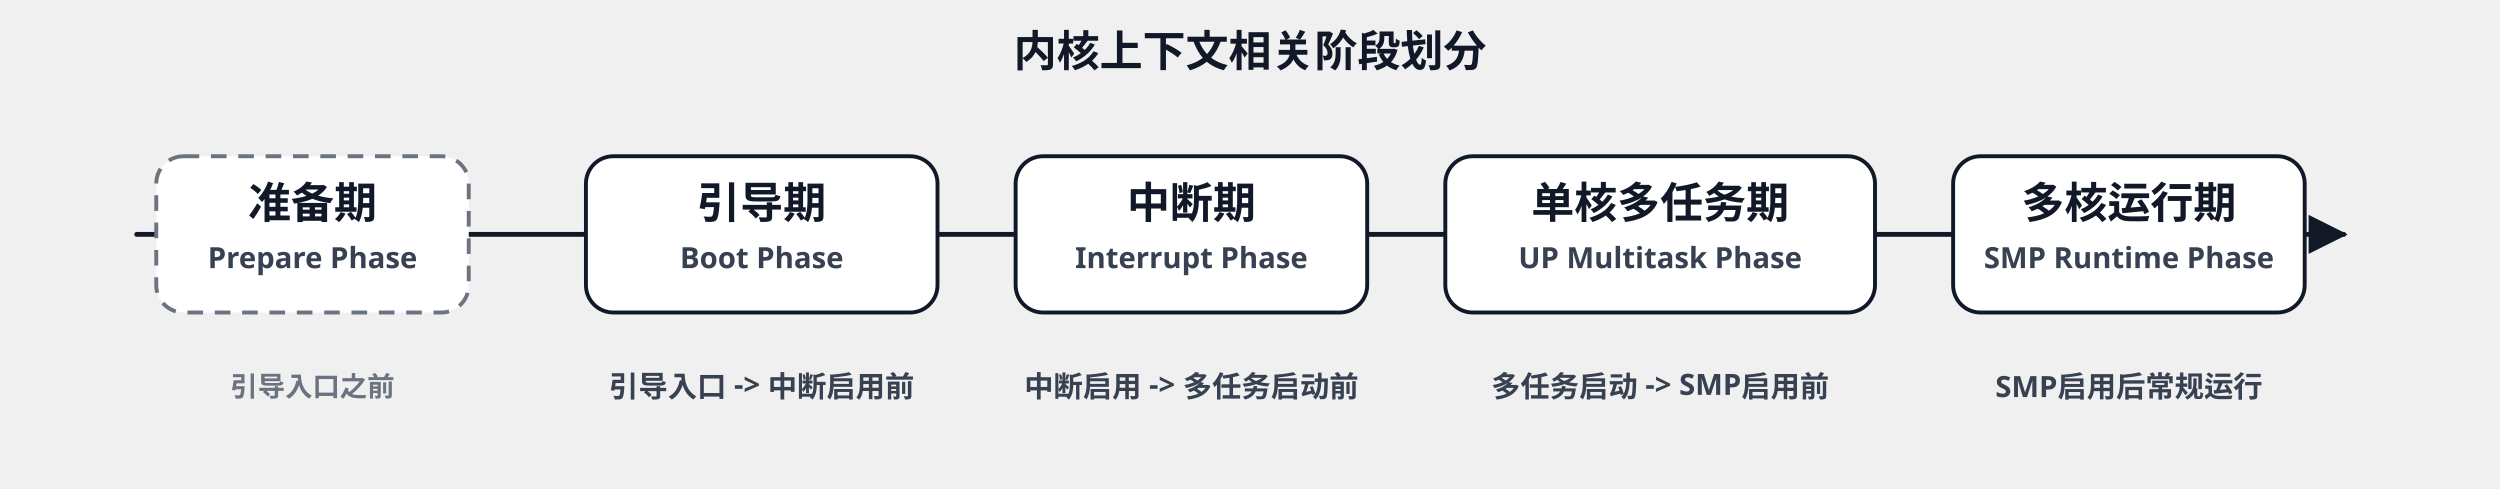
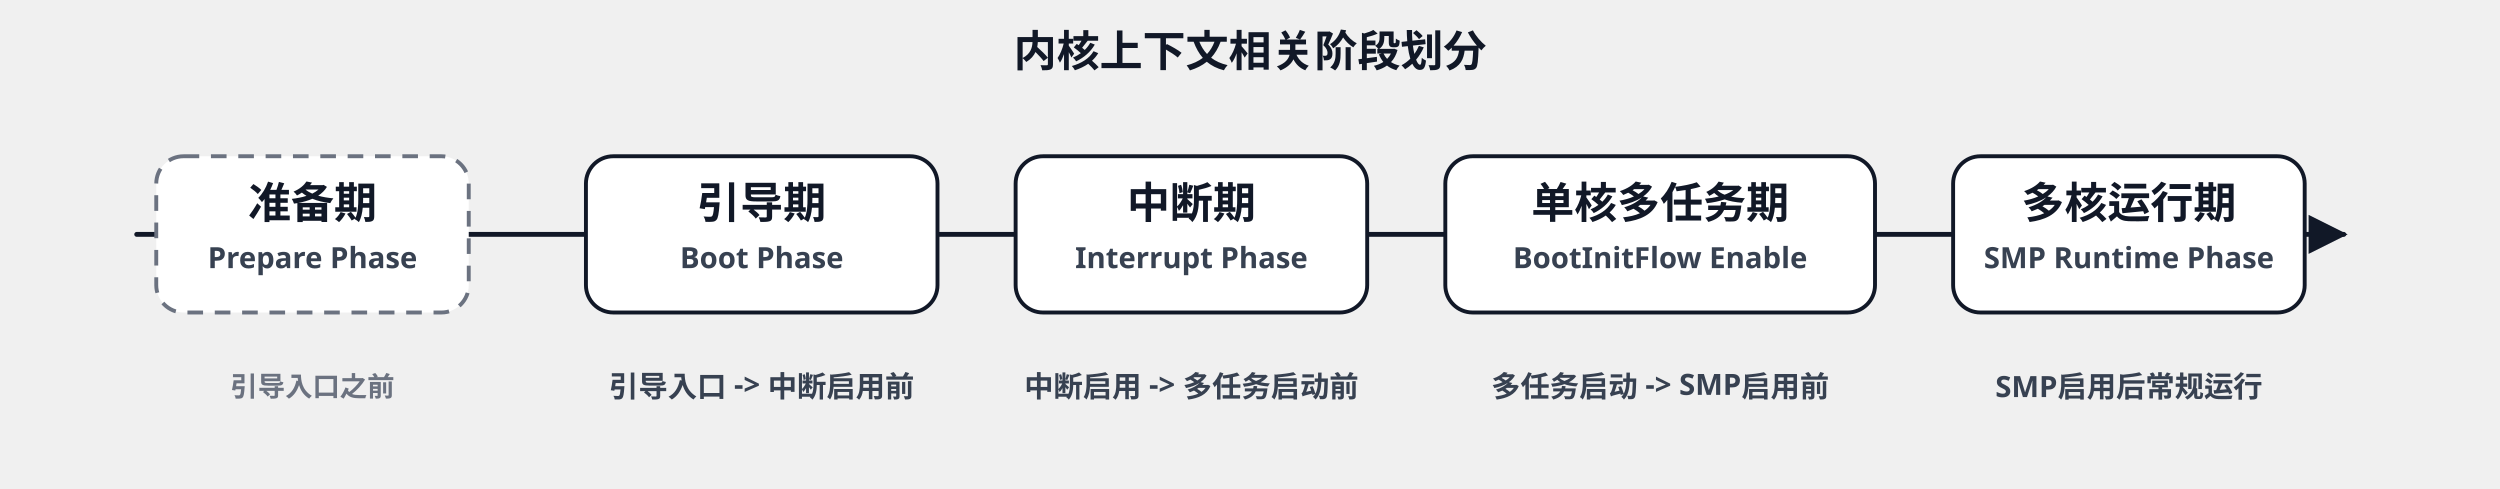
<svg xmlns="http://www.w3.org/2000/svg" width="1280" height="250" viewBox="0 0 1280 250" role="img" aria-labelledby="title desc">
  <defs>
    <style>
      .title { font: 700 22px "Segoe UI", "PingFang SC", "Microsoft YaHei", sans-serif; fill: #111827; }
      .phase { fill: #ffffff; stroke: #111827; stroke-width: 2; }
      .prepare { fill: #ffffff; stroke: #6b7280; stroke-width: 2; stroke-dasharray: 8 6; }
      .label { font: 700 22px "Segoe UI", "PingFang SC", "Microsoft YaHei", sans-serif; fill: #111827; text-anchor: middle; dominant-baseline: middle; }
      .small { font: 600 15px "Segoe UI", "PingFang SC", "Microsoft YaHei", sans-serif; fill: #374151; text-anchor: middle; dominant-baseline: middle; }
      .muted { font: 600 14px "Segoe UI", "PingFang SC", "Microsoft YaHei", sans-serif; fill: #6b7280; text-anchor: middle; dominant-baseline: middle; }
      .line { fill: none; stroke: #111827; stroke-width: 2.5; stroke-linecap: round; stroke-linejoin: round; }
    </style>
    <marker id="arrow" viewBox="0 0 10 10" refX="9" refY="5" markerWidth="8" markerHeight="8" orient="auto-start-reverse">
      <path d="M 0 0 L 10 5 L 0 10 z" fill="#111827" />
    </marker>
  </defs>
  <text x="640" y="34" class="title" text-anchor="middle">内核上下文相关阶段划分</text>
  <line x1="70" y1="120" x2="1200" y2="120" class="line" marker-end="url(#arrow)" />
  <rect x="80" y="80" width="160" height="80" rx="14" ry="14" class="prepare" />
  <text x="160" y="104" class="label">准备期</text>
  <text x="160" y="132" class="small">Prepare Phase</text>
  <rect x="300" y="80" width="180" height="80" rx="14" ry="14" class="phase" />
  <text x="390" y="104" class="label">引导期</text>
  <text x="390" y="132" class="small">Boot Phase</text>
  <rect x="520" y="80" width="180" height="80" rx="14" ry="14" class="phase" />
  <text x="610" y="104" class="label">中断期</text>
  <text x="610" y="132" class="small">Interrupt Phase</text>
  <rect x="740" y="80" width="220" height="80" rx="14" ry="14" class="phase" />
  <text x="850" y="104" class="label">单核多任务期</text>
-   <text x="850" y="132" class="small">UP Multitask Phase</text>
+   <text x="850" y="132" class="small">BootInitFlow Enable</text>
  <rect x="1000" y="80" width="180" height="80" rx="14" ry="14" class="phase" />
  <text x="1090" y="104" class="label">多核运行期</text>
  <text x="1090" y="132" class="small">SMP Runtime Phase</text>
  <text x="160" y="198" class="muted">引导入口之前</text>
  <text x="390" y="198" class="small">引导入口 -&gt; 中断启用前</text>
  <text x="610" y="198" class="small">中断启用 -&gt; 多任务启动前</text>
  <text x="850" y="198" class="small">多任务启动 -&gt; SMP启用前</text>
  <text x="1090" y="198" class="small">SMP启用后常规运行</text>
</svg>
